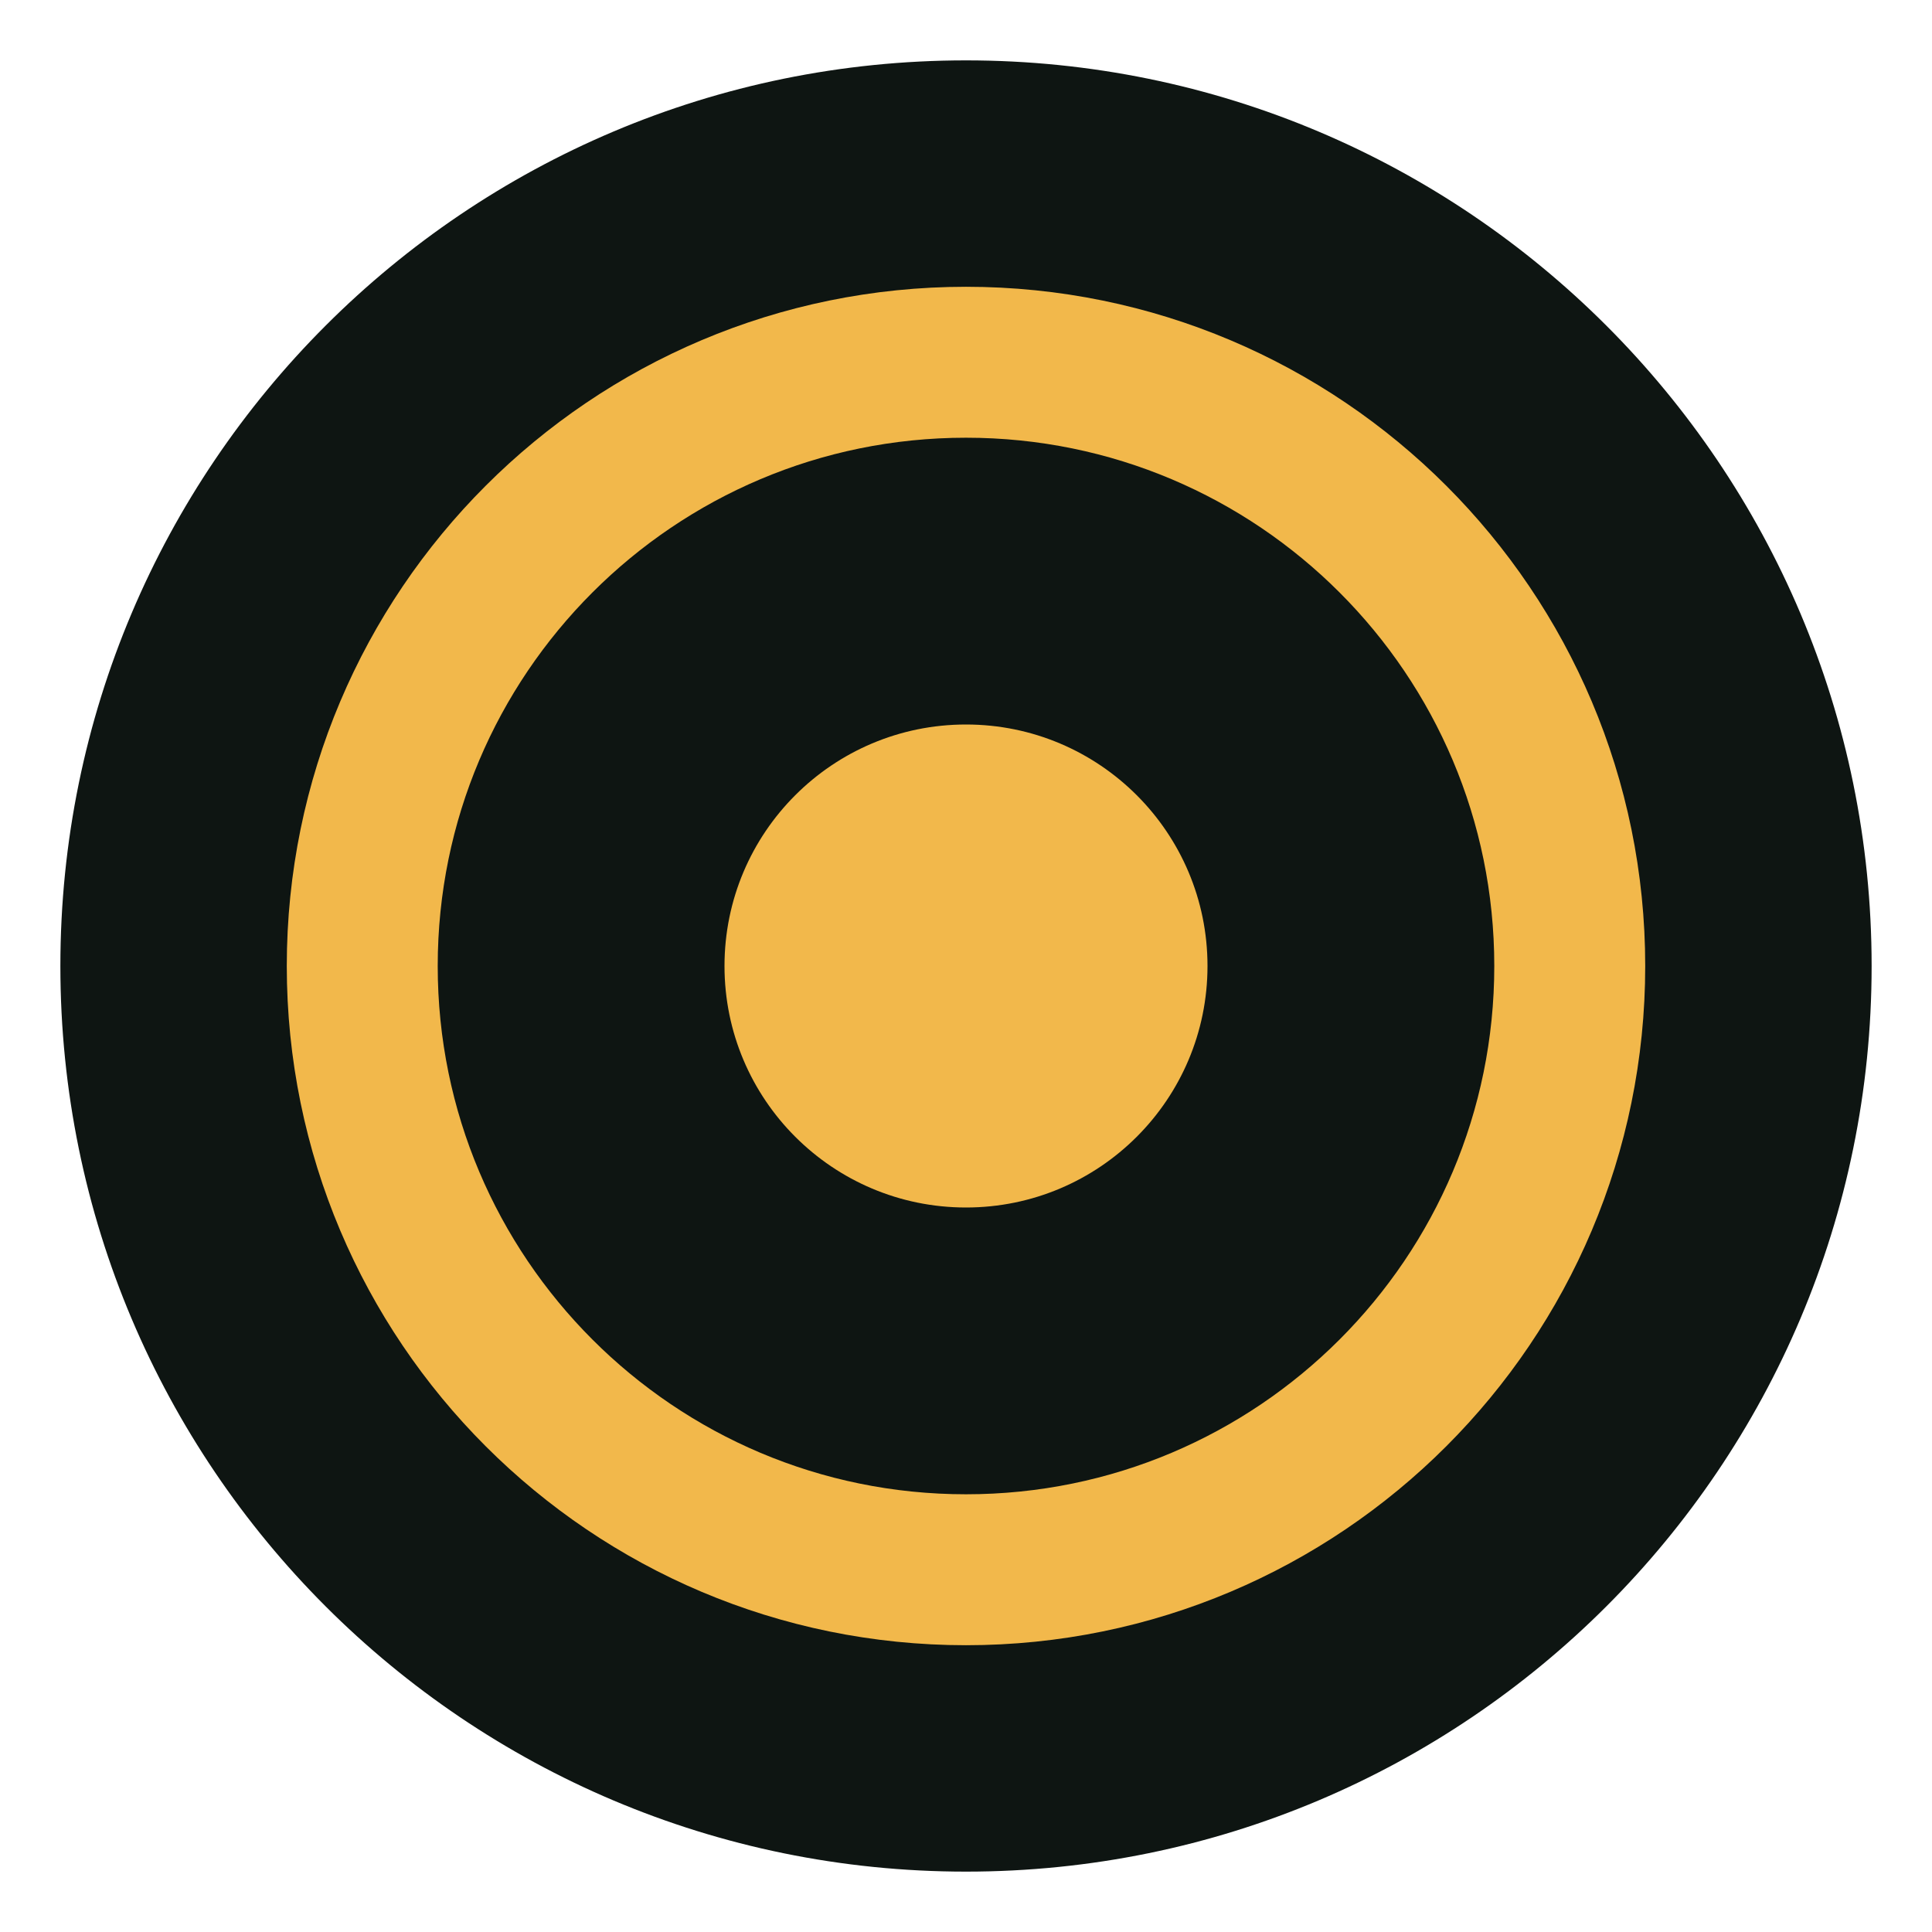
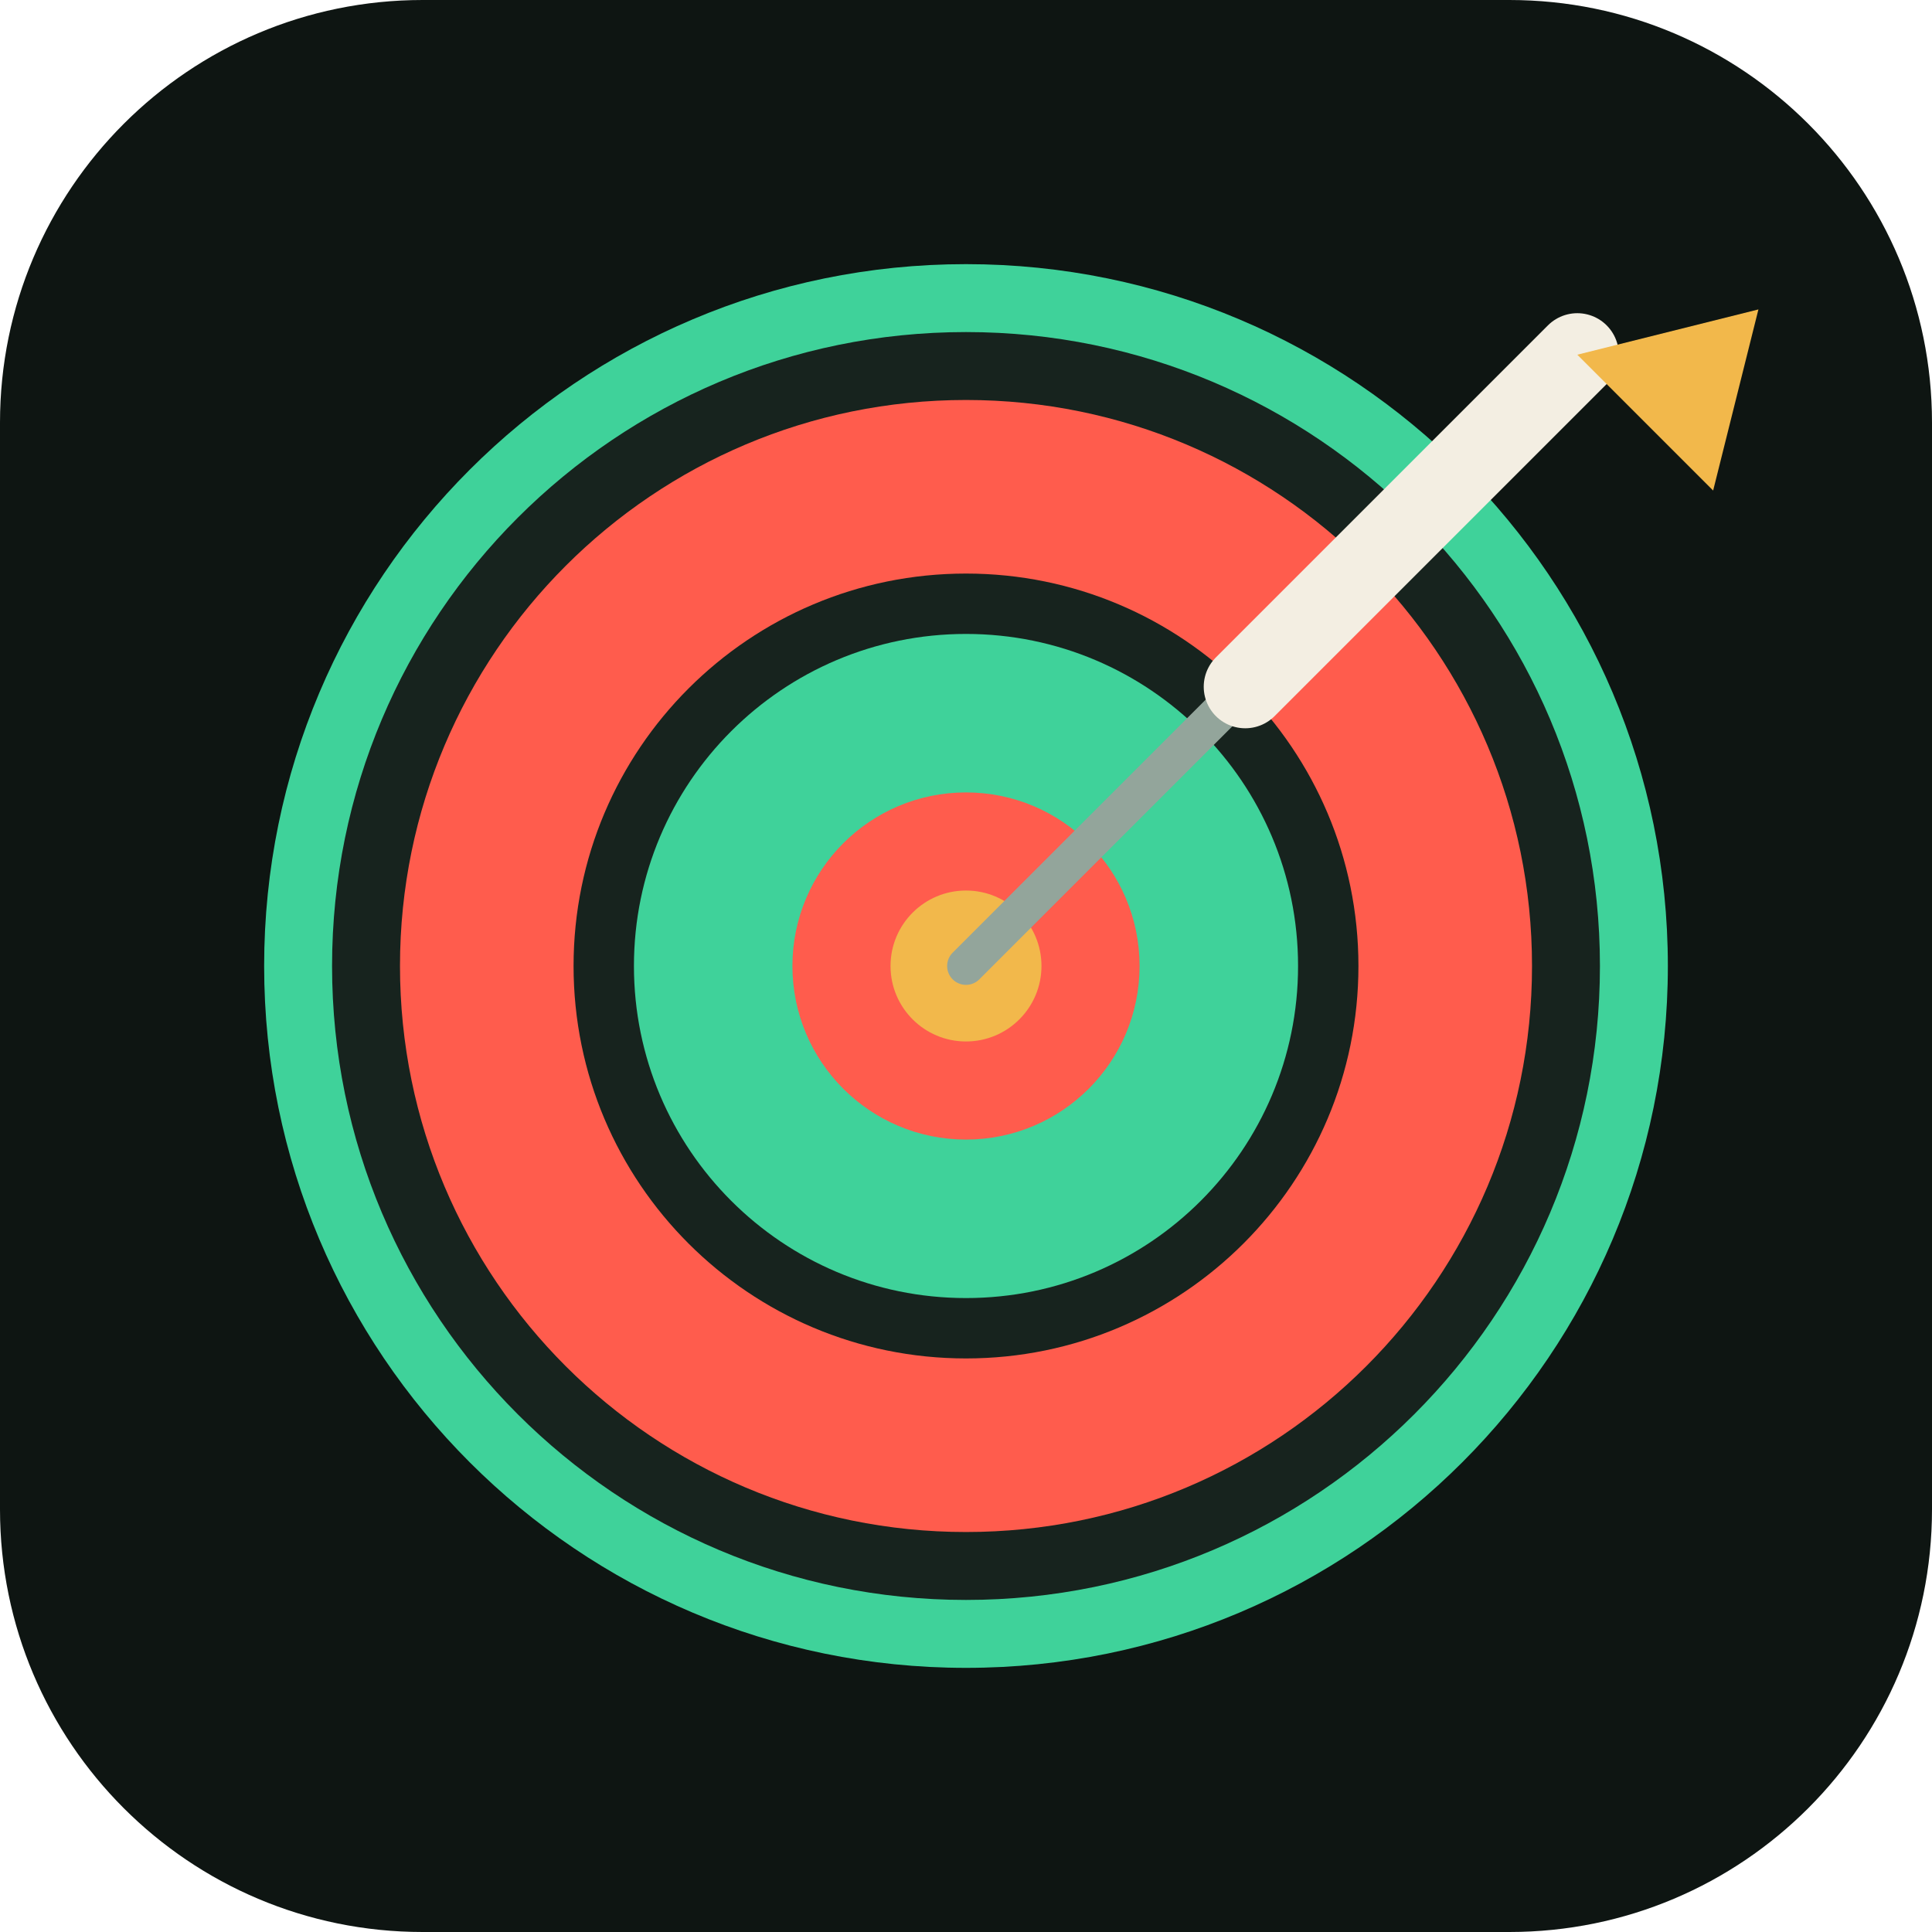
- <svg xmlns="http://www.w3.org/2000/svg" viewBox="0 0 64 64">
-   <circle cx="32" cy="32" r="30" fill="#0E1512" />
-   <circle cx="32" cy="32" r="20" fill="none" stroke="#F2B84B" stroke-width="5" />
-   <circle cx="32" cy="32" r="8" fill="#F2B84B" />
+ <svg xmlns="http://www.w3.org/2000/svg" viewBox="0 0 512 512">
+   <rect width="512" height="512" rx="112" fill="#0E1512" />
+   <circle cx="256" cy="256" r="186" fill="#3FD29A" />
+   <circle cx="256" cy="256" r="168" fill="#17231E" />
+   <circle cx="256" cy="256" r="150" fill="#FF5C4D" />
+   <circle cx="256" cy="256" r="104" fill="#17231E" />
+   <circle cx="256" cy="256" r="88" fill="#3FD29A" />
+   <circle cx="256" cy="256" r="46" fill="#FF5C4D" />
+   <circle cx="256" cy="256" r="20" fill="#F2B84B" />
+   <line x1="256" y1="256" x2="330" y2="182" stroke="#93A59B" stroke-width="10" stroke-linecap="round" />
+   <line x1="330" y1="182" x2="418" y2="94" stroke="#F3EEE2" stroke-width="22" stroke-linecap="round" />
+   <polygon points="418,94 466,82 454,130" fill="#F2B84B" />
</svg>
